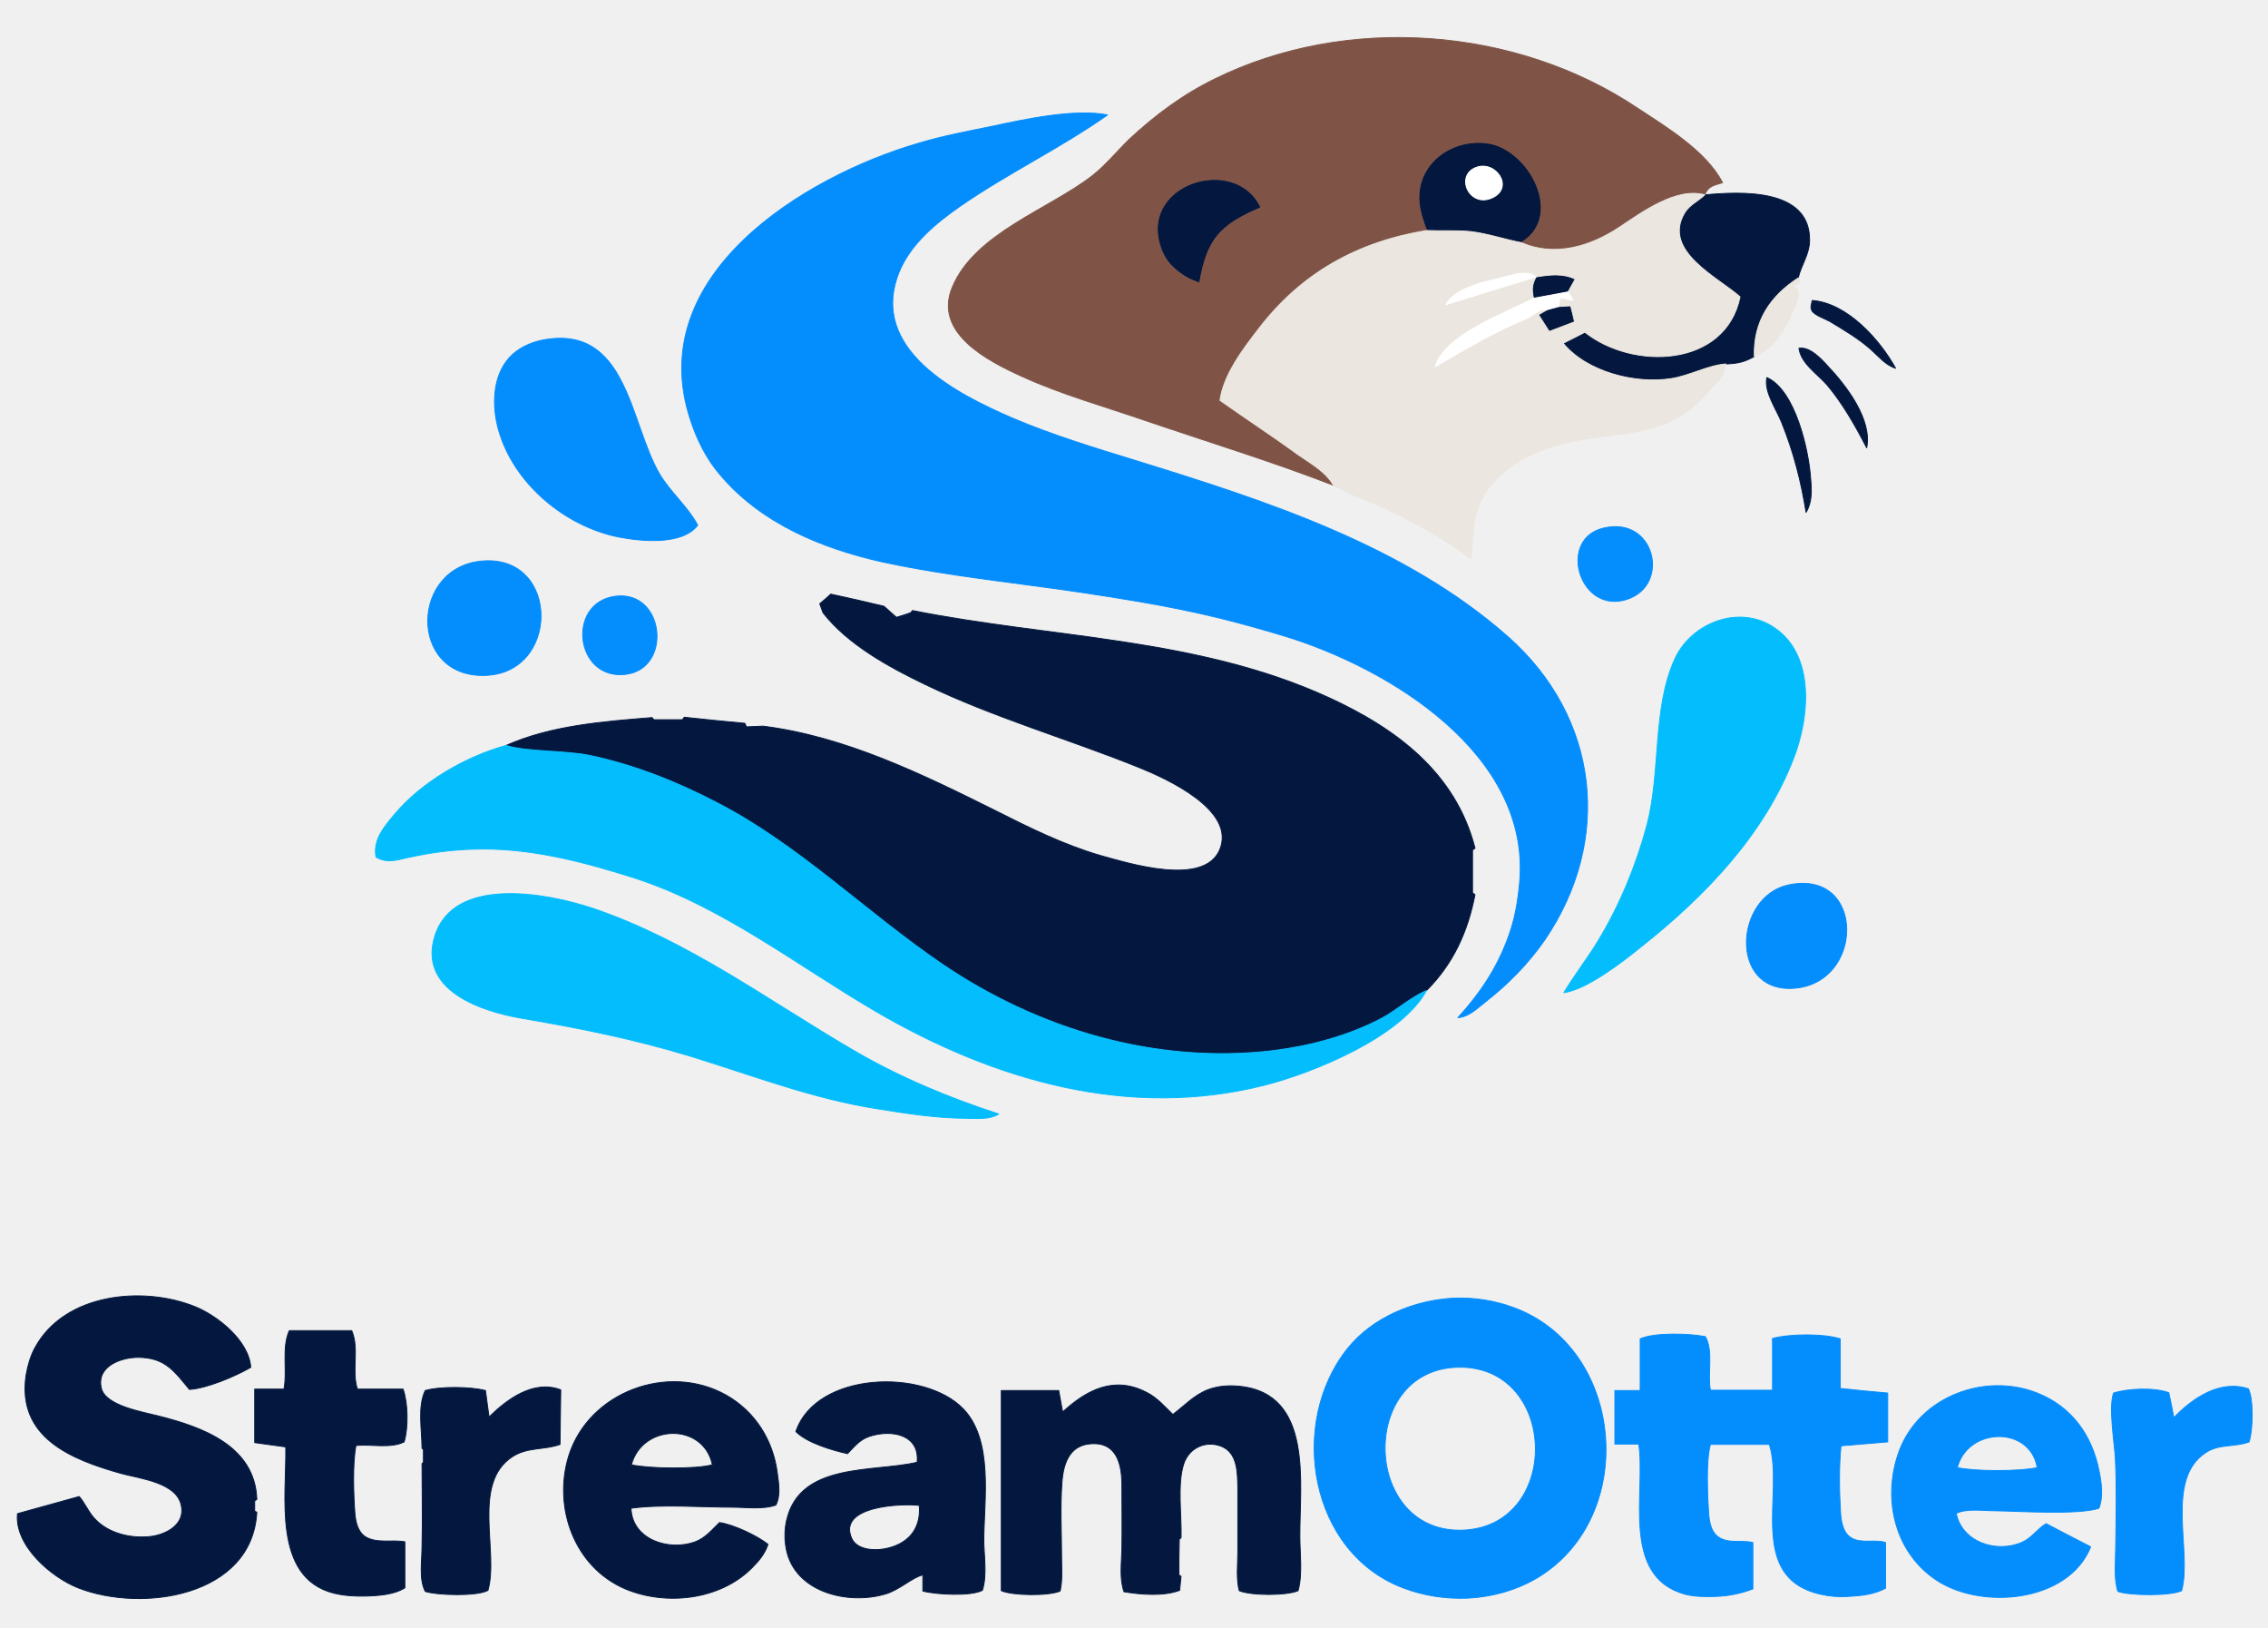
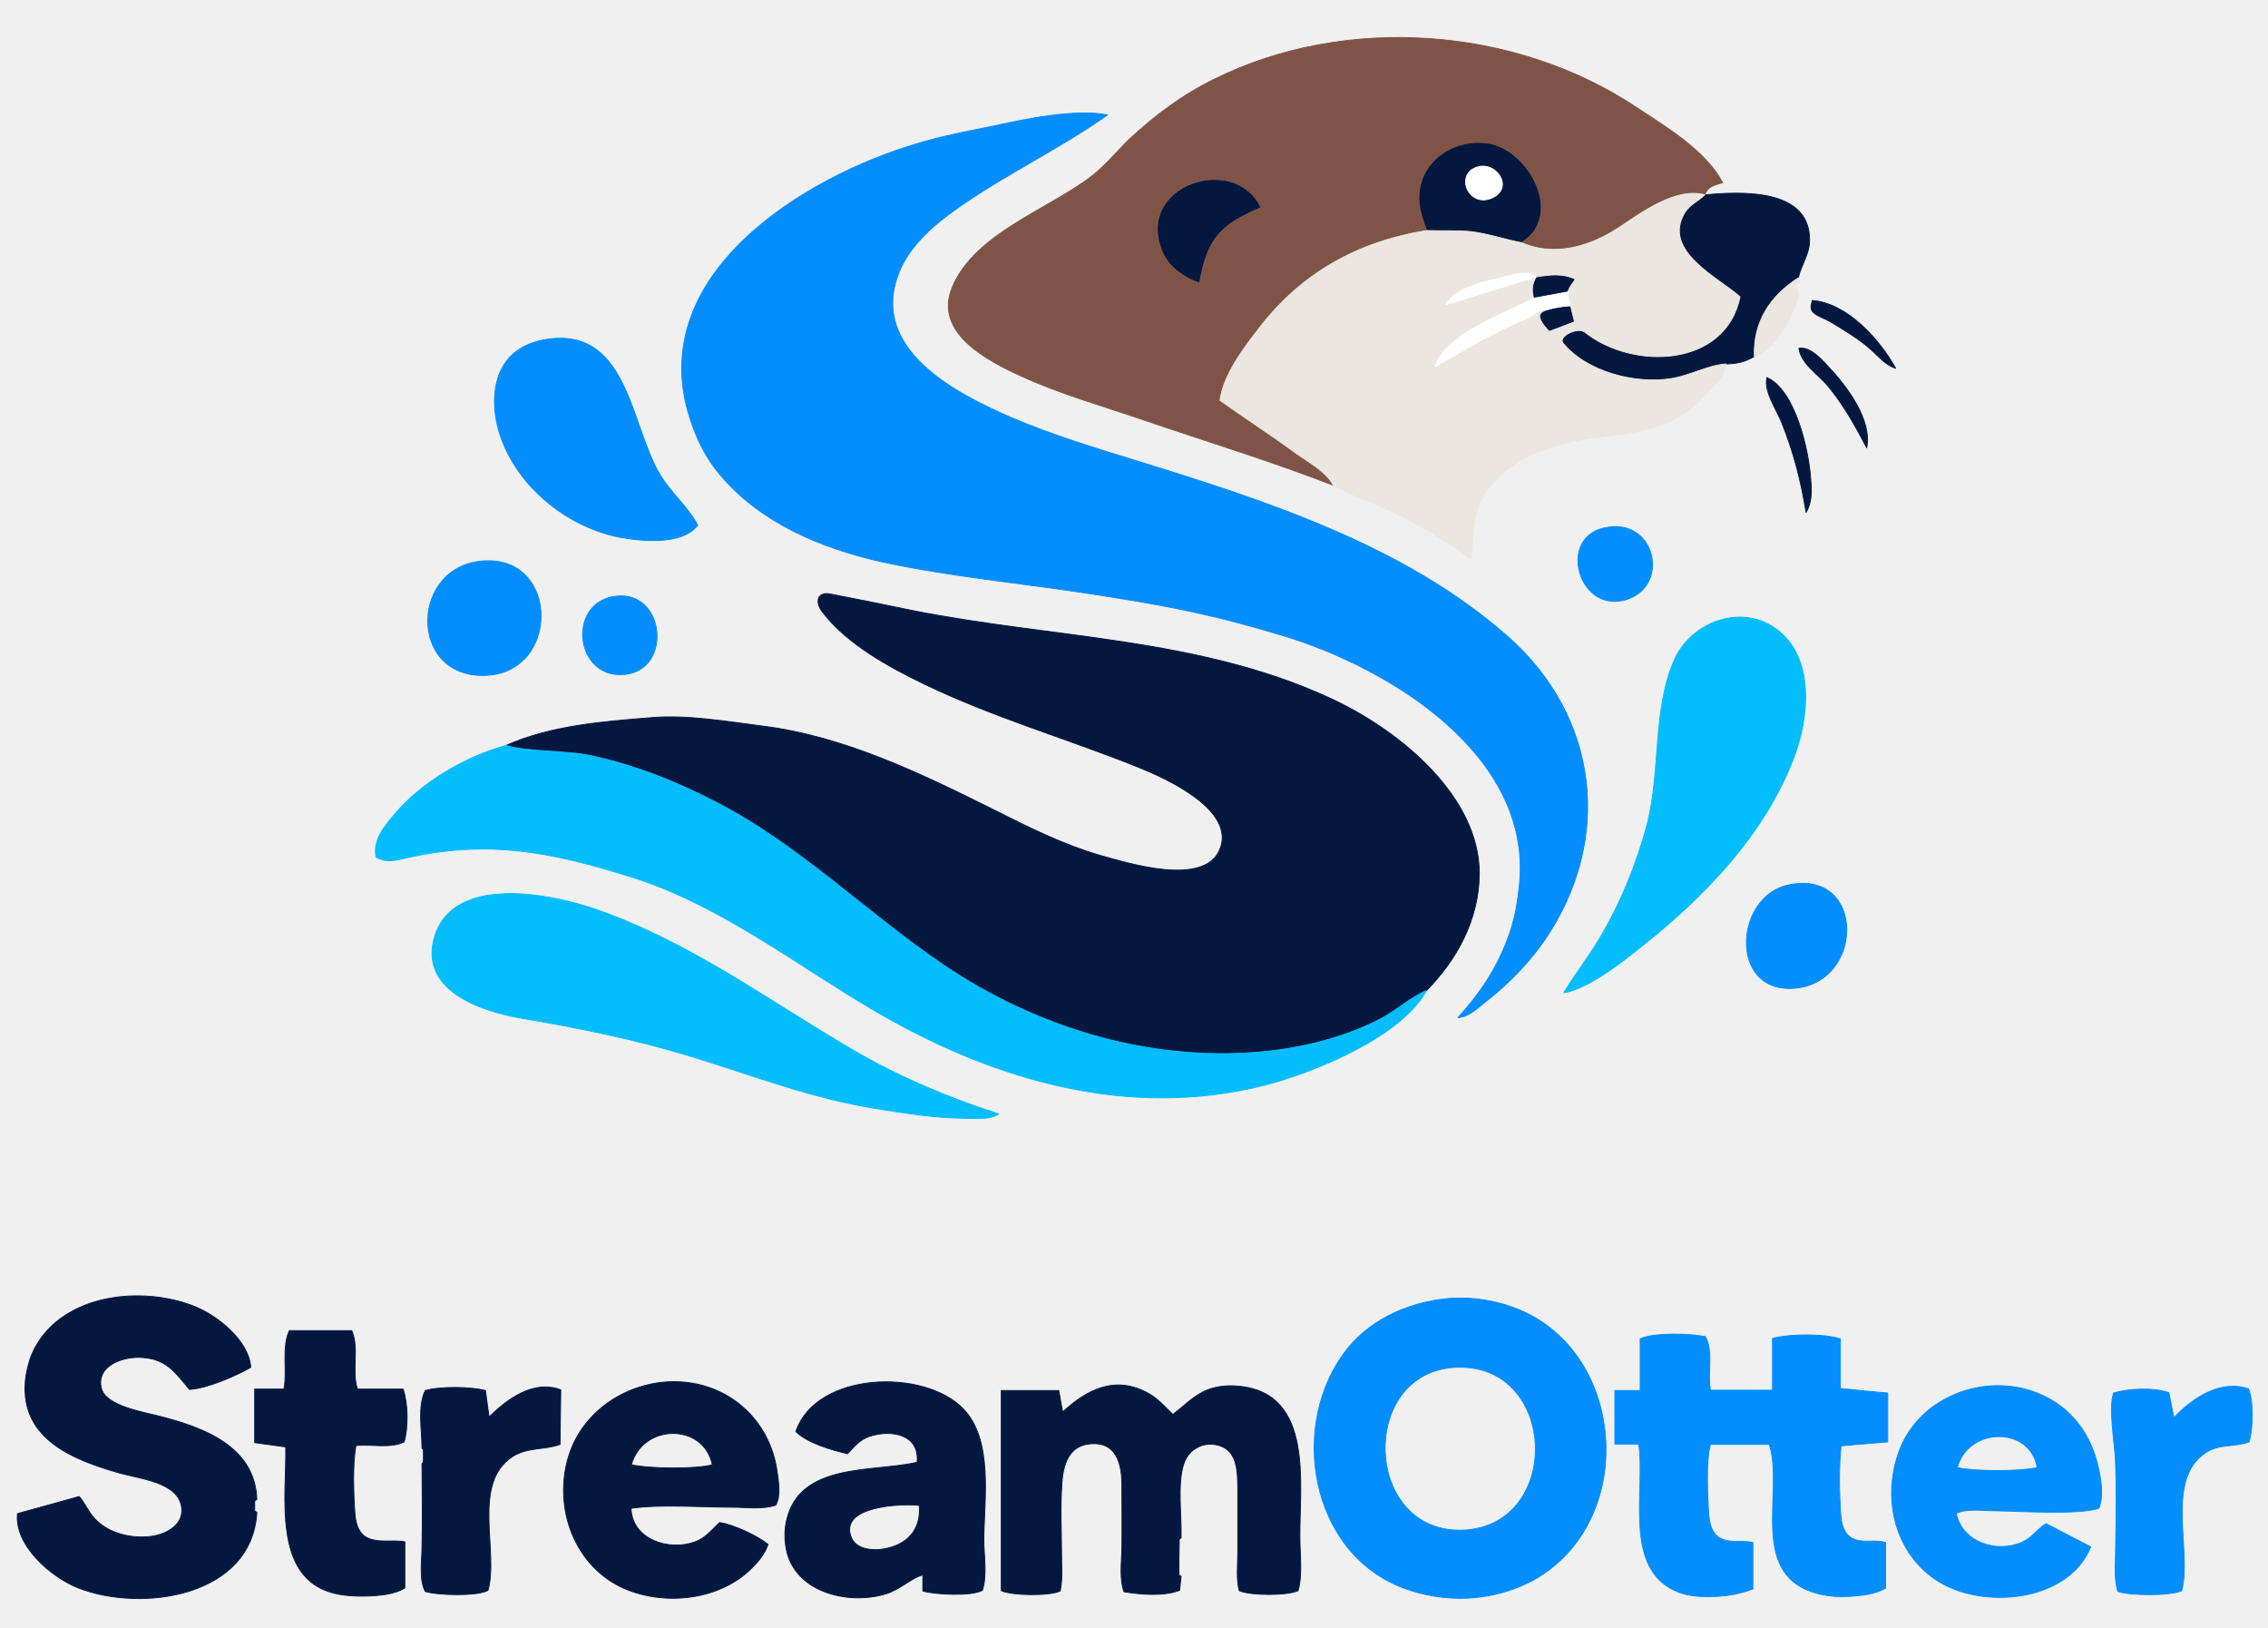
<svg xmlns="http://www.w3.org/2000/svg" viewBox="0 0 635.8 456">
-   <path fill="#04183f" stroke="#04183f" stroke-width=".25" stroke-linejoin="round" fill-rule="evenodd" d="M426.5 68C421.8 67.1 417.2 65.5 412.3 64.9C408.2 64.5 404 64.8 399.9 64.6C398.7 61.1 397.5 58 397.8 54.2C398.6 44.5 408 38.8 417.1 40.1C428.7 41.8 438.7 60.6 426.5 68ZM413.6 47C407.7 49.5 412.2 58.8 418.8 55.2C424.4 52.1 419 44.7 413.6 47ZM353.5 58.2C342.1 63 338.4 67 336.3 79.3C333.7 78.5 331.6 77.3 329.5 75.5C327.8 74.1 326.5 72.3 325.7 70.3C318.2 51.7 346.3 42.7 353.5 58.2ZM477.9 54.6C487.8 53.7 507.3 52.6 507.3 67.2C507.3 71.3 505 74.1 504.1 77.9C496.1 83.1 491.5 90.2 491.8 99.9C489 101.5 487 101.9 483.8 102C478.7 102.4 473.7 105.3 468.5 106.1C458.5 107.7 444.9 104.3 438.2 96.2C440.3 95.2 442.3 94.1 444.3 93.1C457.8 103.8 483.7 103 487.8 83.2C481.8 77.8 465.8 70.4 472.3 59.6C473.6 57.4 476.2 56.3 477.9 54.6ZM439.6 81.8C436.4 82.4 433.2 83 429.9 83.6C429.4 81.2 429.4 79.9 430.6 77.6C434.4 77 438 76.5 441.6 78.2C440.9 79.4 440.3 80.6 439.6 81.8ZM437 85.9C438.1 85.8 439.2 85.8 440.3 85.7C440.7 87.2 441.1 88.7 441.4 90.2C439.1 91.1 436.7 92 434.3 92.9C433.3 91.3 432.3 89.8 431.3 88.2C432.1 87.7 432.9 87.3 433.7 86.8C434.8 86.5 435.9 86.2 437 85.9Z" />
+   <path fill="#04183f" stroke="#04183f" stroke-width=".25" stroke-linejoin="round" fill-rule="evenodd" d="M426.5 68C421.8 67.1 417.2 65.5 412.3 64.9C408.2 64.5 404 64.8 399.9 64.6C398.7 61.1 397.5 58 397.8 54.2C398.6 44.5 408 38.8 417.1 40.1C428.7 41.8 438.7 60.6 426.5 68ZM413.6 47C407.7 49.5 412.2 58.8 418.8 55.2C424.4 52.1 419 44.7 413.6 47ZM353.5 58.2C342.1 63 338.4 67 336.3 79.3C333.7 78.5 331.6 77.3 329.5 75.5C327.8 74.1 326.5 72.3 325.7 70.3C318.2 51.7 346.3 42.7 353.5 58.2ZM477.9 54.6C487.8 53.7 507.3 52.6 507.3 67.2C507.3 71.3 505 74.1 504.1 77.9C496.1 83.1 491.5 90.2 491.8 99.9C489 101.5 487 101.9 483.8 102C478.7 102.4 473.7 105.3 468.5 106.1C458.5 107.7 444.9 104.3 438.2 96.2C436.6 94.3 442.3 91.5 444.3 93.1C457.8 103.8 483.7 103 487.8 83.2C481.8 77.8 465.8 70.4 472.3 59.6C473.6 57.4 476.2 56.3 477.9 54.6ZM439.6 81.8C436.4 82.4 433.2 83 429.9 83.6C429.4 81.2 429.4 79.9 430.6 77.6C434.4 77 438 76.5 441.6 78.2C441 79.4 439.8 80.5 439.6 81.8ZM433.7 86.8C435.9 86.2 438.1 85.8 440.3 85.7C440.6 87.1 441.1 88.8 441.4 90.2C439.1 91.1 436.7 92 434.3 92.9C433 91.6 431.2 89.3 431.7 88.1C432.1 87.4 432.9 87 433.7 86.8Z" />
  <path fill="#04183f" stroke="#04183f" stroke-width=".25" stroke-linejoin="round" fill-rule="evenodd" d="M531.4 103.2C528.5 102.3 526.6 99.8 524.3 97.8C520.9 94.8 516.8 92.4 513 90.1C511.8 89.4 508.5 88.3 507.9 87C507.4 85.8 507.9 85.4 508 84.2C517.8 84.9 527 95.2 531.4 103.2ZM523.3 125.5C520.2 119.5 516.6 113.1 512.2 107.9C509.4 104.7 504.9 101.9 504.3 97.6C507.3 97.1 510.4 100.4 512.4 102.6C517.6 108.1 524.9 117.6 523.3 125.5ZM495.3 105.8C503.3 109.3 507.1 126.3 507.6 134.2C507.9 137.6 508 140.8 506.3 143.6C504.9 134.9 502.8 126.7 499.5 118.5C497.9 114.5 494.5 109.9 495.3 105.8Z" />
-   <path fill="#04183f" stroke="#04183f" stroke-width=".25" stroke-linejoin="round" fill-rule="evenodd" d="M232.9 166.5C237.9 167.6 242.9 168.7 247.8 169.9C249 170.9 250.1 172 251.3 173C252.6 172.6 254 172.2 255.3 171.7C255.5 171.5 255.6 171.3 255.8 171.1C294.9 178.9 335.6 178.6 372.5 195.5C391.5 204.2 408.1 216.6 413.5 237.7C413.3 237.9 413 238.1 412.8 238.2C412.8 242.2 412.8 246.2 412.8 250.2C413 250.4 413.3 250.6 413.5 250.7C411.5 261.1 407.4 270.1 399.9 277.6C395.4 279.5 391.5 283.2 387.1 285.5C377.9 290.3 367.4 293.1 357.2 294.4C324.3 298.4 291.2 288.6 264 270.1C242.7 255.6 224.1 236.9 201.1 225C189.8 219.1 177.7 214.3 165.3 211.7C158.6 210.3 147.2 210.7 141.9 208.9C154.5 203.3 169.2 202.2 182.8 201.1C183 201.3 183.1 201.5 183.3 201.7C186 201.7 188.6 201.7 191.3 201.7C191.5 201.5 191.6 201.3 191.8 201C197.5 201.6 203.1 202.2 208.8 202.7C209 203.1 209.1 203.4 209.3 203.7C210.8 203.6 212.4 203.6 213.9 203.5C236.9 206.4 258.4 216.9 278.9 227.1C288.4 231.9 298.1 236.7 308.3 239.7C316.3 241.9 337.4 248.6 341.9 238.2C346.7 227 326.8 218.1 319.1 215C299.2 207 278.6 201.1 259.3 191.8C249.3 187 237.6 180.6 230.7 171.7C230.4 170.9 230.1 170.1 229.8 169.2C230.9 168.3 231.9 167.4 232.9 166.5Z" />
+   <path fill="#04183f" stroke="#04183f" stroke-width=".25" stroke-linejoin="round" fill-rule="evenodd" d="M232.9 166.5C240.6 168 248.2 169.5 255.8 171.1C294.9 178.9 335.6 178.6 372.5 195.5C393.3 205 414.7 223.7 414.7 244.7C414.7 257.7 408.3 269.1 399.9 277.6C395.4 279.5 391.5 283.2 387.1 285.5C377.9 290.3 367.4 293.1 357.2 294.4C324.3 298.4 291.2 288.6 264 270.1C242.7 255.6 224.1 236.9 201.1 225C189.8 219.1 177.7 214.3 165.3 211.7C158.6 210.3 147.2 210.7 141.9 208.9C154.5 203.3 169.2 202.2 182.8 201.1C192.8 200.3 203.8 202.2 213.9 203.5C236.9 206.4 258.4 216.9 278.9 227.1C288.4 231.9 298.1 236.7 308.3 239.7C316.3 241.9 337.4 248.6 341.9 238.2C346.7 227 326.8 218.1 319.1 215C299.2 207 278.6 201.1 259.3 191.8C249.3 187 237.6 180.6 230.7 171.7C228.1 168.4 229.4 165.7 232.9 166.5Z" />
  <path fill="#048dfc" stroke="#048dfc" stroke-width=".25" stroke-linejoin="round" fill-rule="evenodd" d="M310.5 32.2C297.3 41.5 282.6 48.5 269.3 57.7C262.4 62.5 255.2 68.4 252 76.4C243.5 97.9 268.1 110.4 283.9 117.2C295.2 122 307.1 125.6 318.8 129.2C355 140.4 393.8 152.9 422.7 178.4C448.3 201 452.2 235.4 433 263.5C428.4 270.1 422.8 275.8 416.4 280.8C414 282.7 411.7 285 408.7 285.2C414.8 278.5 419.4 271.7 422.6 263.2C424.6 258 425.5 252.8 426 247.3C429.2 211.4 389.5 187.2 359.9 178.2C353.9 176.4 347.9 174.7 341.8 173.2C334.4 171.4 326.9 169.9 319.3 168.6C309.3 166.9 299.3 165.4 289.3 164.1C275.2 162.2 261.3 160.5 247.4 157.5C230.4 153.7 213.4 146.7 201.9 133.1C198 128.6 195.3 123.1 193.5 117.5C180.2 77.2 225.3 49.5 257.6 40.1C264.3 38.1 271.2 36.8 278.1 35.4C287.3 33.4 301.4 30.4 310.5 32.2ZM195.6 147.2C191.2 152.9 179.7 151.7 173.4 150.5C158.2 147.4 143.9 135.4 139.7 120.3C137.9 113.8 138 105.5 142.8 100.2C145.2 97.6 148.6 96 152.1 95.3C176 90.7 176.5 118.7 185 133C188.1 138.1 192.9 142.1 195.6 147.2ZM449.5 148C464.4 144.4 468.7 165.2 454.9 168.3C442.4 171 436.9 151 449.5 148ZM135.5 157.2C157.2 155.7 157 189.4 135.3 189.3C114.4 189.3 115.1 158.6 135.5 157.2ZM172.5 167.1C186.4 165.3 188.6 187.5 175.3 189C161.2 190.6 158.7 168.9 172.5 167.1ZM501.4 248C523.2 243.4 522.8 276.2 502.3 277C484.7 277.7 486.3 251.2 501.4 248Z" />
  <path fill="#04bdfd" stroke="#04bdfd" stroke-width=".25" stroke-linejoin="round" fill-rule="evenodd" d="M438.4 278.2C441.4 273.2 445.1 268.5 448.1 263.5C454.1 253.6 458.7 242.4 461.7 231.2C465.6 216.3 463.2 198.8 469.4 184.9C473.8 174.9 486.8 169.5 496.6 175.4C508.9 182.8 507.4 200.6 502.9 212.3C494.6 234 477.9 251.2 460 265.4C454.8 269.6 444.9 277.3 438.4 278.2ZM141.9 208.9C147.2 210.7 158.6 210.3 165.3 211.7C177.7 214.3 189.8 219.1 201.1 225C224.1 236.9 242.7 255.6 264 270.1C291.2 288.6 324.3 298.4 357.2 294.4C367.4 293.1 377.9 290.3 387.1 285.5C391.5 283.2 395.4 279.5 399.9 277.6C392.8 290.6 368.3 300.6 354.6 304.1C316.5 313.8 278.7 302.8 245.6 283.5C223.5 270.6 202.6 254.1 178 246.1C163.2 241.4 148 237.4 132.3 238C126.7 238.2 121 238.9 115.5 240.1C111.8 240.8 108.8 242.2 105.4 240.2C104.5 235.3 107.7 231.7 110.7 228.1C118.3 219.1 130.6 212 141.9 208.9ZM280 312.2C277.3 313.9 273.6 313.4 270.3 313.4C262.2 313.3 254.3 312.1 246.3 310.8C228 308 210.8 301.3 193.2 295.9C177.7 291.2 162.3 288.1 146.4 285.4C135.1 283.5 117.1 277.6 121.9 262.3C127.3 245.2 153.8 250.4 166.3 254.6C193.1 263.7 215.3 280.4 239.5 294.5C252.2 301.9 266.1 307.7 280 312.2Z" />
  <path fill="#7f5447" stroke="#7f5447" stroke-width=".25" stroke-linejoin="round" fill-rule="evenodd" d="M477.9 54.6C470 52.4 460.4 59.4 454.1 63.6C445.9 69.1 435.8 72.1 426.5 68C438.7 60.6 428.7 41.8 417.1 40.1C408 38.8 398.6 44.5 397.8 54.2C397.5 58 398.7 61.1 399.9 64.6C380.5 67.8 364.8 76.5 352.8 92.2C348.4 97.9 343 105 342 112.2C349.2 117.3 356.6 122.1 363.7 127.3C367.3 129.8 371.7 132.2 373.8 136C356.5 129.3 338.8 123.9 321.2 117.9C309.6 113.9 297.7 110.6 286.5 105.5C277 101.2 261.5 93.3 267 80.4C273.3 65.4 293.9 58.7 306 49.4C309.9 46.4 313 42.5 316.6 39C323.8 32.3 331.7 26.4 340.6 22.1C377.3 4 424.8 7.4 458.9 30.2C467.1 35.6 478.3 42.3 482.9 51.2C480.4 52 478.9 52.1 477.9 54.6ZM353.5 58.2C346.3 42.7 318.2 51.7 325.7 70.3C326.5 72.3 327.8 74.1 329.5 75.5C331.6 77.3 333.7 78.5 336.3 79.3C338.4 67 342.1 63 353.5 58.2Z" />
-   <path fill="#ebe6df" stroke="#ebe6df" stroke-width=".25" stroke-linejoin="round" fill-rule="evenodd" d="M477.9 54.6C476.2 56.3 473.6 57.4 472.3 59.6C465.8 70.4 481.8 77.8 487.8 83.2C483.7 103 457.8 103.8 444.3 93.1C442.3 94.1 440.3 95.2 438.2 96.2C444.9 104.3 458.5 107.7 468.5 106.1C473.7 105.3 478.7 102.4 483.8 102C483.4 105.8 480.6 107.8 478.1 110.6C466.4 123.9 451.4 120.4 436.4 124.8C426.9 127.5 417 133.5 414 143.3C412.6 147.7 413 152.1 412.3 156.5C405.2 151.3 397.1 146.6 389.2 142.9C384.1 140.5 378.6 138.7 373.8 136C371.7 132.2 367.3 129.8 363.7 127.3C356.6 122.1 349.2 117.3 342 112.2C343 105 348.4 97.9 352.8 92.2C364.8 76.5 380.5 67.8 399.9 64.6C404 64.8 408.2 64.5 412.3 64.9C417.2 65.5 421.8 67.1 426.5 68C435.8 72.1 445.9 69.1 454.1 63.6C460.4 59.4 470 52.4 477.9 54.6ZM430.6 77.6C429.4 79.9 429.4 81.2 429.9 83.6C422.3 87.7 405 93.6 402.3 102.8C411.5 97.5 417.9 93.5 427.9 89.3C430.4 88.2 430.8 86.6 433.7 86.8C432.9 87.3 432.1 87.7 431.3 88.2C432.3 89.8 433.3 91.3 434.3 92.9C436.7 92 439.1 91.1 441.4 90.2C441.1 88.7 440.7 87.2 440.3 85.7C439.2 85.8 438.1 85.8 437 85.9C437.1 85.1 437.2 84.3 437.3 83.4C438.5 83.7 439.8 84 441 84.2C440.6 83.4 440.1 82.6 439.6 81.8C440.3 80.6 440.9 79.4 441.6 78.2C438 76.5 434.4 77 430.6 77.6C428.3 75.9 425.7 76.6 423 77.3C417.6 78.7 408.1 80.2 405.3 85.4C413.7 82.8 422.2 80.2 430.6 77.6ZM504.1 77.9C504 78.1 504.5 78.2 504.5 78.4C504.8 79.4 503.3 79.8 502.8 80.2C503.4 81.2 503.5 80.3 504 81.4C504.6 83 503.4 85.3 502.8 86.7C500.8 91.9 497.2 97.9 491.8 99.9C491.5 90.2 496.1 83.1 504.1 77.9Z" />
-   <path fill="#ffffff" stroke="#ffffff" stroke-width=".25" stroke-linejoin="round" fill-rule="evenodd" d="M413.6 47C419 44.7 424.4 52.1 418.8 55.2C412.2 58.8 407.7 49.5 413.6 47ZM430.6 77.6C422.2 80.2 413.7 82.8 405.3 85.4C408.1 80.2 417.6 78.7 423 77.3C425.7 76.6 428.3 75.9 430.6 77.6ZM439.6 81.8C440.1 82.6 440.6 83.4 441 84.2C439.8 84 438.5 83.7 437.3 83.4C437.2 84.3 437.1 85.1 437 85.9C435.9 86.2 434.8 86.5 433.7 86.8C430.8 86.6 430.4 88.2 427.9 89.3C417.9 93.5 411.5 97.5 402.3 102.8C405 93.6 422.3 87.7 429.9 83.6C433.2 83 436.4 82.4 439.6 81.8Z" />
+   <path fill="#ebe6df" stroke="#ebe6df" stroke-width=".25" stroke-linejoin="round" fill-rule="evenodd" d="M477.9 54.6C476.2 56.3 473.6 57.4 472.3 59.6C465.8 70.4 481.8 77.8 487.8 83.2C483.7 103 457.8 103.8 444.3 93.1C442.3 91.5 436.6 94.3 438.2 96.2C444.9 104.3 458.5 107.7 468.5 106.1C473.7 105.3 478.7 102.4 483.8 102C483.4 105.8 480.6 107.8 478.1 110.6C466.4 123.9 451.4 120.4 436.4 124.8C426.9 127.5 417 133.5 414 143.3C412.6 147.7 413 152.1 412.3 156.5C405.2 151.3 397.1 146.6 389.2 142.9C384.1 140.5 378.6 138.7 373.8 136C371.7 132.2 367.3 129.8 363.7 127.3C356.6 122.1 349.2 117.3 342 112.2C343 105 348.4 97.9 352.8 92.2C364.8 76.5 380.5 67.8 399.9 64.6C404 64.8 408.2 64.5 412.3 64.9C417.2 65.5 421.8 67.1 426.5 68C435.8 72.1 445.9 69.1 454.1 63.6C460.4 59.4 470 52.4 477.9 54.6ZM430.6 77.6C429.4 79.9 429.4 81.2 429.9 83.6C422.3 87.7 405 93.6 402.3 102.8C411.5 97.5 417.9 93.5 427.9 89.3C430.4 88.2 430.8 86.6 433.7 86.8C432.9 87 432.1 87.4 431.7 88.1C431.2 89.3 433 91.6 434.3 92.9C436.7 92 439.1 91.1 441.4 90.2C441.1 88.8 440.6 87.1 440.3 85.7C440 84.5 439.4 83 439.6 81.8C439.8 80.5 441 79.4 441.6 78.2C438 76.5 434.4 77 430.6 77.6C428.3 75.9 425.7 76.6 423 77.3C417.6 78.7 408.1 80.2 405.3 85.4C413.7 82.8 422.2 80.2 430.6 77.6ZM504.1 77.9C504 78.1 504.5 78.2 504.5 78.4C504.8 79.4 503.3 79.8 502.8 80.2C503.4 81.2 503.5 80.3 504 81.4C504.6 83 503.4 85.3 502.8 86.7C500.8 91.9 497.2 97.9 491.8 99.9C491.5 90.2 496.1 83.1 504.1 77.9Z" />
+   <path fill="#ffffff" stroke="#ffffff" stroke-width=".25" stroke-linejoin="round" fill-rule="evenodd" d="M413.6 47C419 44.7 424.4 52.1 418.8 55.2C412.2 58.8 407.7 49.5 413.6 47ZM430.6 77.6C422.2 80.2 413.7 82.8 405.3 85.4C408.1 80.2 417.6 78.7 423 77.3C425.7 76.6 428.3 75.9 430.6 77.6ZM439.6 81.8C439.4 83 440 84.5 440.3 85.7C438.1 85.8 435.9 86.2 433.7 86.8C430.8 86.6 430.4 88.2 427.9 89.3C417.9 93.5 411.5 97.5 402.3 102.8C405 93.6 422.3 87.7 429.9 83.6C433.2 83 436.4 82.4 439.6 81.8Z" />
  <path fill="#04183f" stroke="#04183f" stroke-width=".25" stroke-linejoin="round" fill-rule="evenodd" d="M72 420.2C71.8 420.4 71.6 420.5 71.4 420.6C71.4 421.5 71.4 422.5 71.4 423.5C71.6 423.6 71.8 423.7 72 423.8C70.7 447.5 39.7 452 21.9 445C14.3 442 4 433.1 4.9 424.2C10.7 422.6 16.5 421 22.2 419.4C23.7 421.1 24.6 423.3 26.1 425.1C29.6 429.3 35.5 431 40.9 430.7C45.4 430.6 51.7 427.9 50.9 422.4C50 415.4 39.1 414.4 33.8 412.9C20 409 4.7 402.9 7.3 385.4C7.8 382.6 8.5 380.1 9.8 377.7C18.1 362.4 40.1 360.3 54.7 366.2C61.1 368.8 69.8 375.8 70.3 383.2C66 385.7 58 389.1 53.1 389.4C48.8 384.2 46.3 380.5 38.8 380.4C33.9 380.4 27 382.9 28.4 389C29.5 394 40.1 395.7 44.3 396.8C56.7 399.9 71.5 405.2 72 420.2ZM98.6 372.9C100.8 378 98.5 384.1 100.2 389.3C104.4 389.3 108.7 389.3 113 389.3C114.4 393.2 114.5 400.1 113.3 404.1C109.5 406 104 404.7 99.8 405.1C98.8 410.1 99.1 418.9 99.5 424.2C99.7 426.5 100.3 429.2 102.3 430.6C105.6 432.7 109.9 431.4 113.5 432.1C113.5 436.4 113.5 440.7 113.5 445C110.5 446.9 106.2 447.2 102.6 447.3C99.6 447.4 96.5 447.2 93.6 446.5C76.2 442.1 80.4 418.9 80.1 405.5C77.2 405.1 74.3 404.7 71.4 404.3C71.4 399.3 71.4 394.3 71.4 389.3C74.1 389.3 76.9 389.3 79.6 389.3C80.6 384 78.9 377.8 81.1 372.9C87 372.9 92.8 372.9 98.6 372.9ZM217.5 421.8C213.8 423.1 209.2 422.4 205.3 422.4C196.7 422.4 185.2 421.5 176.9 422.7C177.2 431.5 187.5 434.8 194.9 432.1C197.8 431 199.6 428.7 201.7 426.7C205.5 427.2 212.3 430.4 215.3 432.8C214.4 435.5 212.8 437.4 210.8 439.4C201.9 448.4 186.7 450.1 175.3 445.3C161 439.2 155 422.5 159.4 408.1C165 390.1 187.3 381.8 203.6 391C211.7 395.6 216.7 403.6 217.9 412.7C218.3 415.7 218.9 419.1 217.5 421.8ZM275.4 445.7C272.2 447.4 262.4 446.9 258.7 445.9C258.7 444.4 258.7 442.9 258.7 441.4C256 441.9 252.1 445.6 248.3 446.7C237.4 450 221.7 446 220.2 432.8C219.9 430.6 220 428.3 220.5 426.1C224.2 409.7 244.9 412.7 257.1 409.8C257.9 401.9 249.7 400.5 243.6 402.6C241 403.5 239.4 405.5 237.6 407.4C233.2 406.4 226.3 404.4 223.1 401.2C228.8 384.4 259.1 383.4 270.1 394.9C278.5 403.7 275.9 420.2 275.8 431.4C275.8 435.9 276.8 441.3 275.4 445.7ZM118.3 410.2C118.4 410.1 118.6 409.9 118.7 409.8C118.7 408.6 118.7 407.4 118.7 406.2C118.6 406.1 118.4 406 118.3 405.9C118.3 400.9 117 394.2 119.2 389.7C123.3 388.5 132 388.6 136.1 389.7C136.4 392.2 136.8 394.7 137.1 397.1C142.2 392.1 149.6 386.6 157.2 389.5C157.1 394.6 157.1 399.7 157 404.8C152.6 406.4 147.9 405.5 143.7 408.2C132.1 415.7 139.9 434.8 136.8 445.7C133.9 447.4 122.5 447.1 119.2 446C117.4 442.5 118.3 437.4 118.3 433.5C118.5 425.7 118.3 418 118.3 410.2ZM331.1 431C330.9 431.1 330.8 431.2 330.6 431.4C330.5 434.7 330.5 438.1 330.5 441.4C330.7 441.5 330.9 441.6 331.1 441.8C331 443.1 330.8 444.4 330.7 445.7C326.2 447.4 319.9 446.9 315.1 446.1C313.8 442.5 314.4 438.1 314.5 434.2C314.6 428 314.5 421.8 314.5 415.6C314.4 410.7 313.2 404.9 307.2 404.6C300.2 404.3 298.1 409.5 297.7 415.6C297.2 422.5 297.6 429.5 297.6 436.4C297.6 439.5 297.9 442.8 297.2 445.9C294 447.3 283.9 447.2 280.7 445.8C280.7 427.1 280.7 408.4 280.7 389.7C286 389.7 291.4 389.7 296.8 389.7C297.2 391.7 297.5 393.7 297.9 395.7C304.7 389.5 312.3 385.5 321.4 390.2C324.4 391.7 326.4 394.1 328.8 396.4C332.1 393.9 334.8 390.9 338.8 389.4C341.6 388.4 344.5 388.2 347.4 388.5C368.3 390.5 364.3 415.8 364.4 430.6C364.4 435.5 365.2 441.2 363.9 445.8C360.7 447.2 350.7 447.2 347.4 445.8C346.5 442.4 347 438.5 347 434.9C347 429 347 423 347 417C346.9 412.8 347 407.1 342.3 405.3C337.8 403.6 333.2 405.9 331.8 410.4C330 416.1 331.3 424.9 331.1 431ZM199.7 410.5C197.2 398.6 180.1 399 177 410.5C181.7 411.6 195.1 411.8 199.7 410.5ZM257.7 421.9C252.8 421.3 234.6 422 238.8 431.2C240.3 434.3 244.8 434.6 247.7 434.1C254.3 433 258.3 428.7 257.7 421.9Z" />
  <path fill="#048dfc" stroke="#048dfc" stroke-width=".25" stroke-linejoin="round" fill-rule="evenodd" d="M407.8 363.8C413.3 363.6 419 364.5 424.2 366.4C455.6 377.8 459.4 425 431.1 442.1C425.1 445.7 418.1 447.6 411.1 447.9C405.1 448.1 399.2 447.2 393.6 445.1C367.1 435.3 361 399 377.7 378C384.8 369.1 396.6 364.3 407.8 363.8ZM478.1 374.6C480.4 378.8 478.6 385 479.5 389.6C485.3 389.6 491.1 389.6 496.9 389.6C496.9 384.8 496.9 380 496.9 375.1C501.8 373.8 511.1 373.7 515.9 375.2C515.9 379.8 515.9 384.5 515.9 389.1C520.3 389.6 524.7 390 529.2 390.4C529.2 395 529.2 399.5 529.2 404.1C524.8 404.5 520.5 404.8 516.1 405.2C515.5 411.3 515.6 418 516 424.2C516.2 426.7 516.7 429.6 519 431C521.8 432.7 525.6 431.3 528.6 432.3C528.6 436.6 528.6 440.8 528.6 445.1C525.5 446.8 521.9 447.2 518.3 447.4C515.6 447.6 513 447.4 510.4 446.8C489.5 442.1 500.3 418.2 496 404.8C490.5 404.8 485 404.8 479.5 404.8C478.2 409.4 478.7 419.1 479 424.2C479.2 426.4 479.6 429 481.4 430.5C484.2 432.8 488.2 431.5 491.4 432.3C491.4 436.6 491.4 441 491.4 445.3C488 446.6 484.5 447.3 481 447.4C478.1 447.5 475.2 447.5 472.4 446.8C454.2 441.8 461.4 418.2 459.4 404.7C457.2 404.7 454.9 404.7 452.7 404.7C452.7 399.7 452.7 394.7 452.7 389.7C455 389.7 457.4 389.7 459.8 389.7C459.8 384.9 459.8 380 459.8 375.2C463.8 373.4 473.7 373.7 478.1 374.6ZM407.9 383.2C380.5 384.7 382.2 430.4 410.6 428.8C438.2 427.2 436.7 381.7 407.9 383.2ZM588.4 422.7C582.6 424.6 566.2 423.5 559.2 423.4C555.8 423.4 551.5 422.7 548.4 424.1C550 432.2 559.7 435.4 566.9 432.2C569.6 431 571.1 428.5 573.6 427C577.7 429.2 581.9 431.3 586.1 433.5C579.8 449.2 555.1 451.3 542.5 442.6C530.8 434.6 527.6 419.3 532.5 406.4C538.3 391.3 556.5 384.6 571.1 390.4C580.7 394.2 586.4 402.1 588.4 412C589.1 415.3 589.7 419.5 588.4 422.7ZM630.3 389.2C631.8 392.2 631.6 400.8 630.5 404.1C626.6 405.6 622.2 404.6 618.5 407C606.7 414.5 614.6 434.6 611.6 445.8C608.4 447.3 597 447.2 593.7 446C592.5 442.1 593.1 437.6 593.1 433.5C593.2 425.2 593.4 416.8 593 408.6C592.7 404 591.1 394.4 592.5 390.4C596.6 389.1 603.9 388.8 608 390.3C608.5 392.6 609 395 609.4 397.3C614.7 391.8 622.3 386.6 630.3 389.2ZM571.1 411.3C569.1 399.5 551.7 399.9 548.7 411.3C553.6 412.4 566.3 412.4 571.1 411.3Z" />
</svg>
